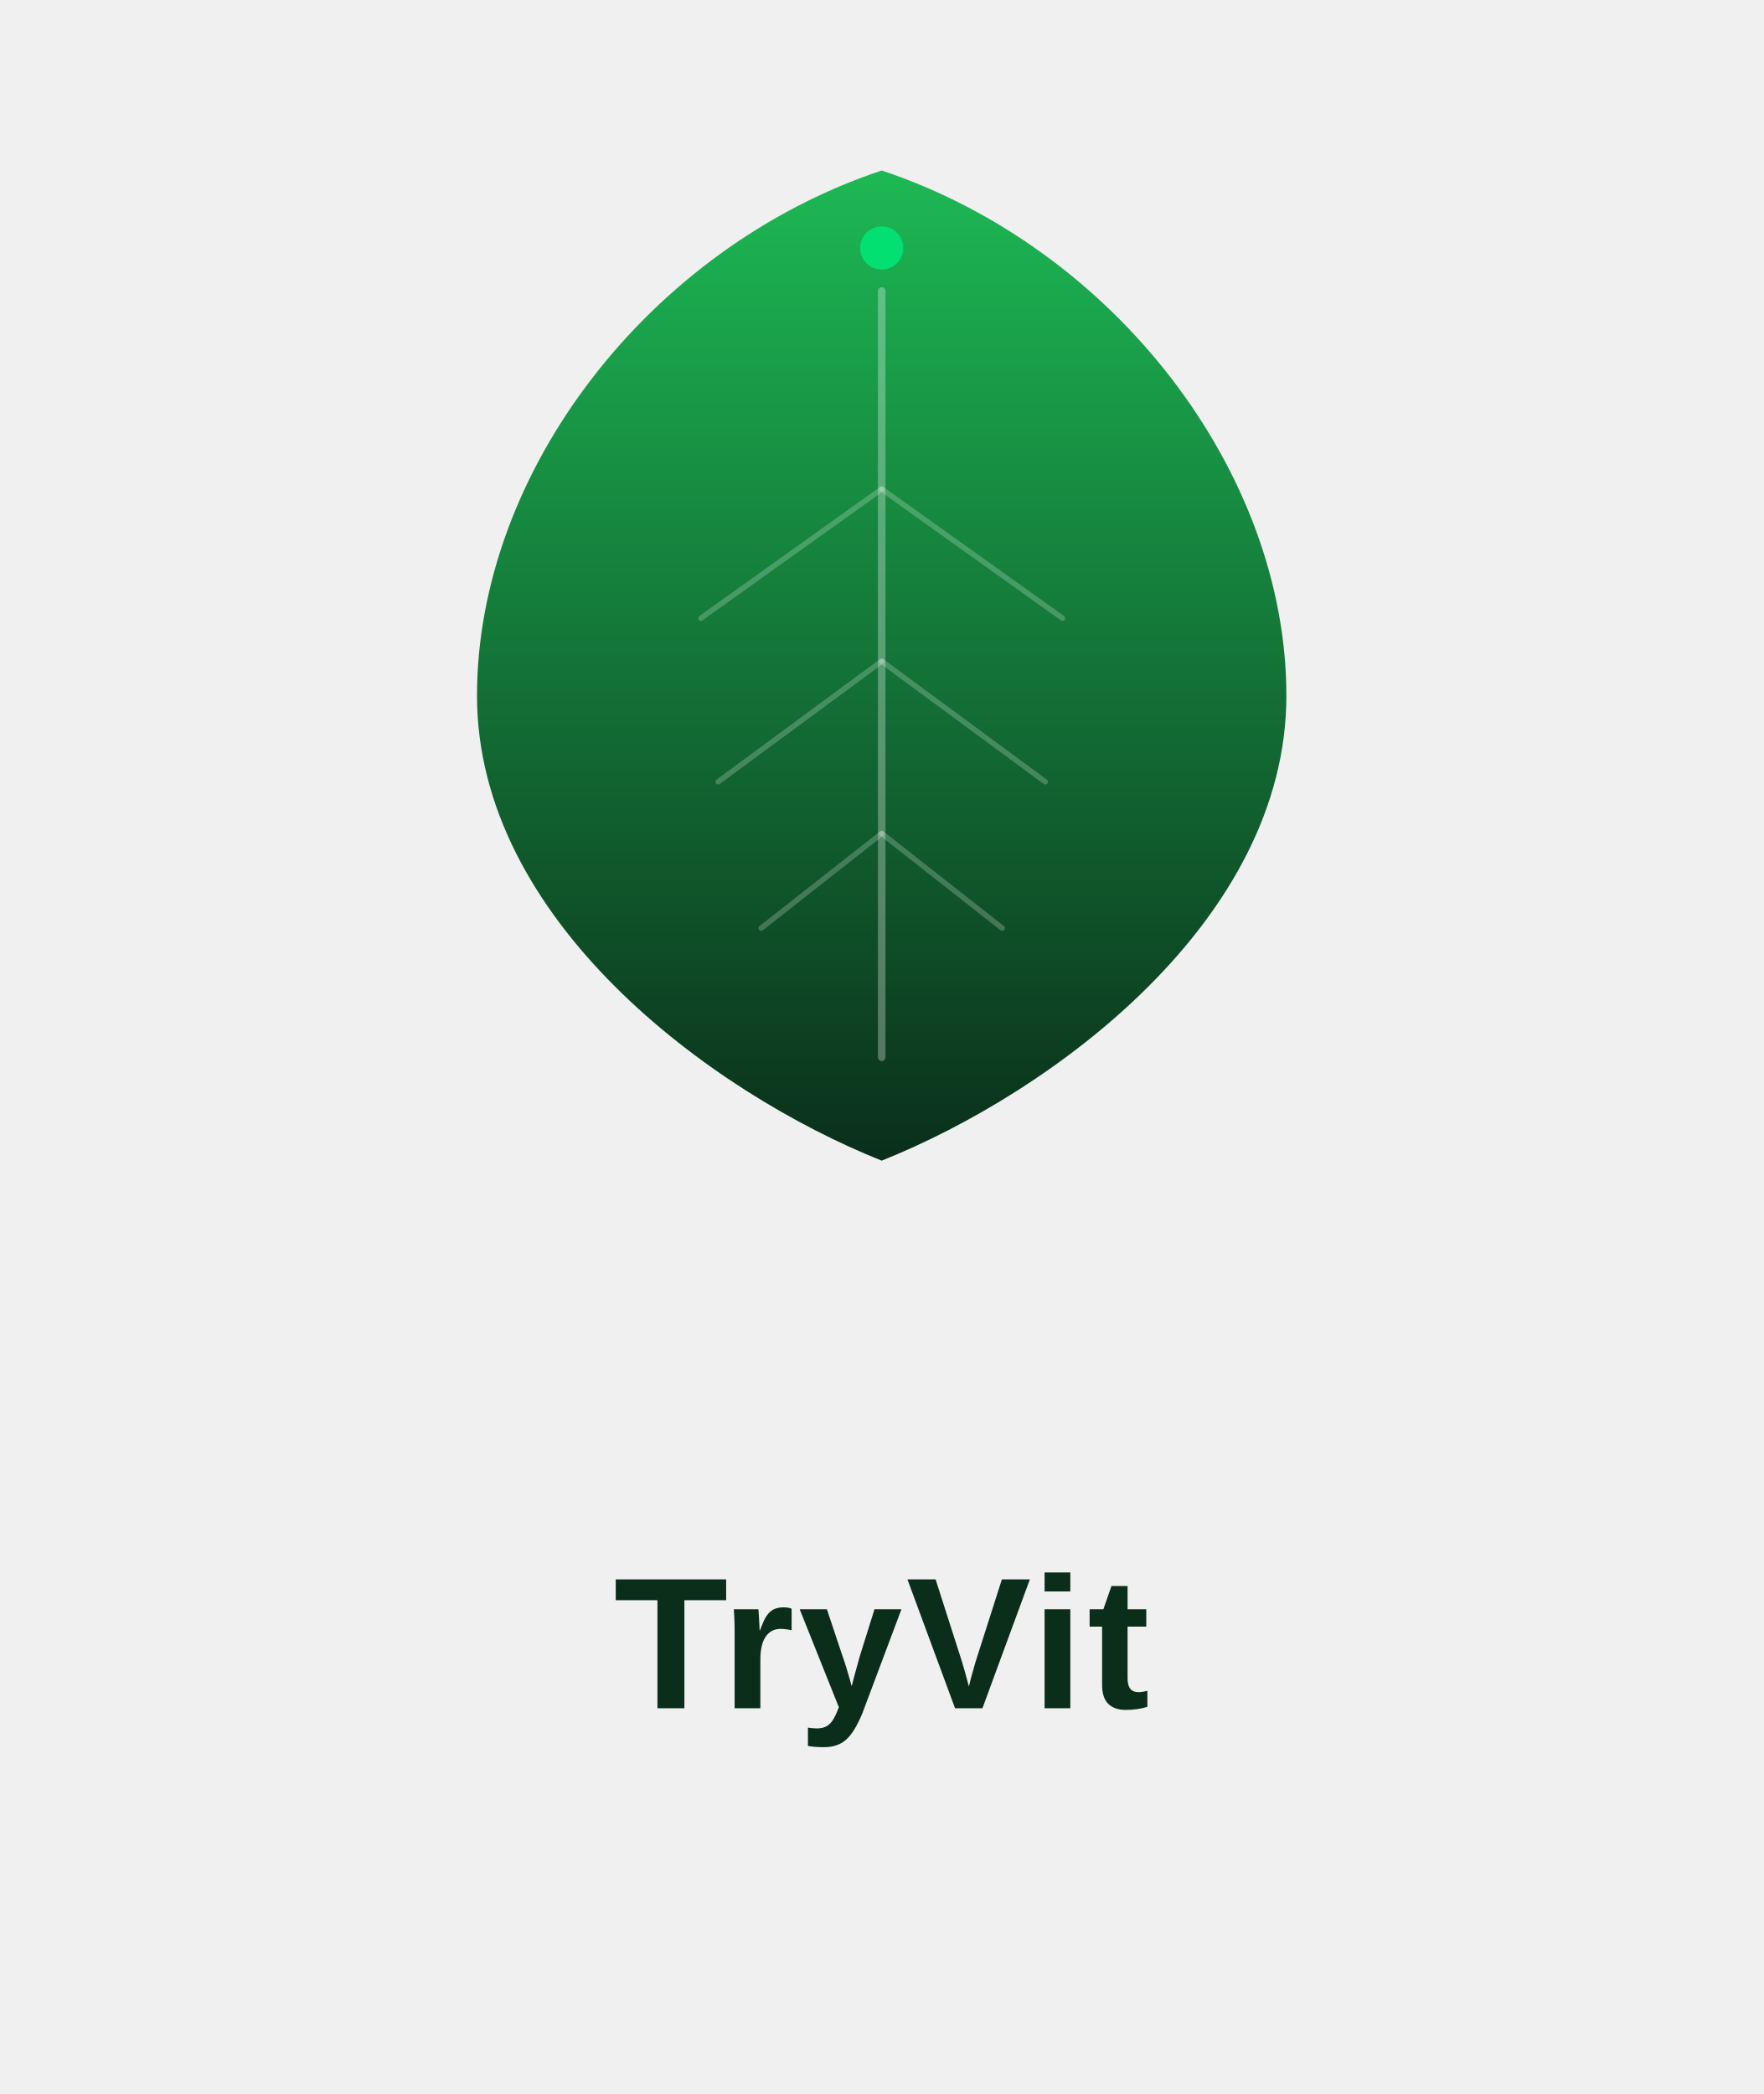
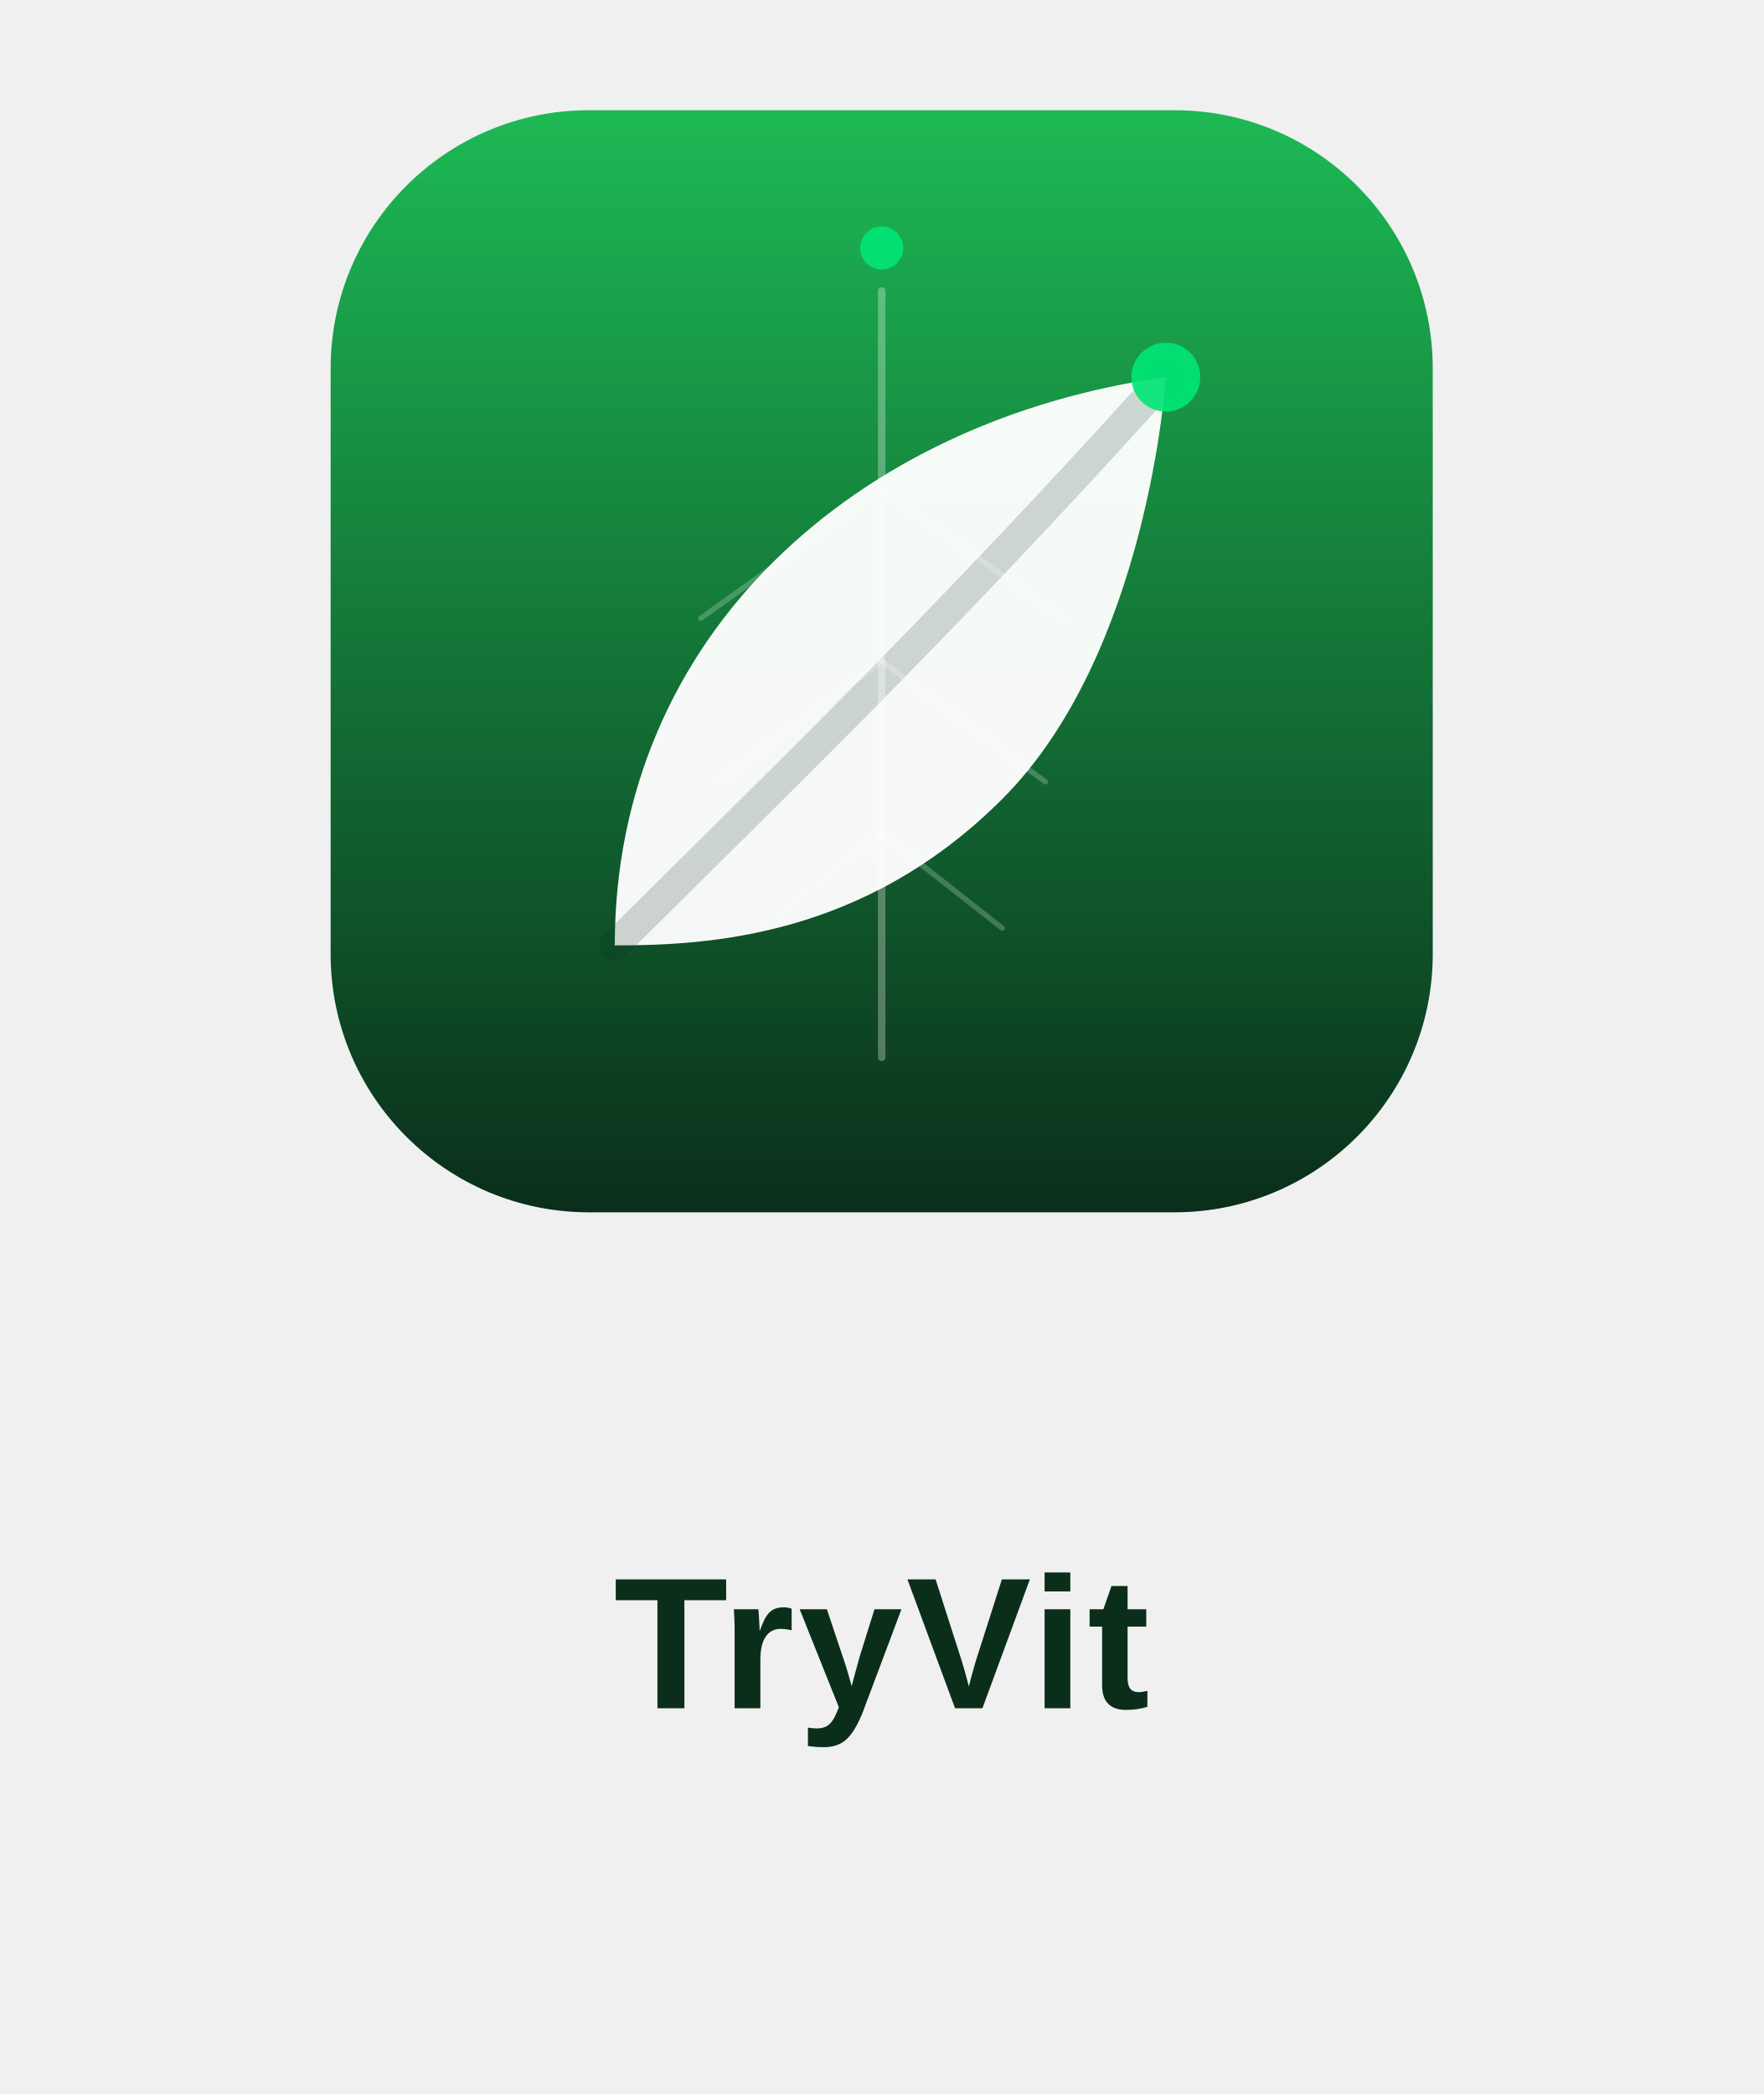
<svg xmlns="http://www.w3.org/2000/svg" viewBox="0 0 320 380" role="img" aria-label="TryVit">
  <defs>
    <linearGradient id="brand-fill" x1="0" y1="0" x2="0" y2="1">
      <stop offset="0%" stop-color="#1DB954" />
      <stop offset="100%" stop-color="#0A2E1A" />
    </linearGradient>
  </defs>
  <svg x="60" y="20" width="200" height="200" viewBox="0 0 512 512">
-     <path d="M 256 28 C 364 64, 444 168, 444 272 C 444 376, 336 456, 256 488 C 176 456, 68 376, 68 272 C 68 168, 148 64, 256 28 Z" fill="url(#brand-fill)" />
+     <rect x="0" y="0" width="512" height="512" rx="120" ry="120" fill="url(#brand-fill)" />
+     <path d="M 132 388 C 132 244, 244 144, 388 124 C 388 124, 380 252, 312 320 C 248 384, 176 388, 132 388 Z" fill="#ffffff" fill-opacity="0.96" />
+     <path d="M 132 388 C 200 320, 280 244, 388 124" stroke="#0A2E1A" stroke-width="14" stroke-linecap="round" fill="none" opacity="0.18" />
+     <circle cx="388" cy="124" r="16" fill="#00E676" opacity="0.90" />
    <line x1="256" y1="84" x2="256" y2="440" stroke="#ffffff" stroke-width="3.5" opacity="0.30" stroke-linecap="round" />
    <line x1="256" y1="176" x2="172" y2="236" stroke="#ffffff" stroke-width="2.5" opacity="0.22" stroke-linecap="round" />
    <line x1="256" y1="176" x2="340" y2="236" stroke="#ffffff" stroke-width="2.5" opacity="0.22" stroke-linecap="round" />
    <line x1="256" y1="256" x2="180" y2="312" stroke="#ffffff" stroke-width="2.5" opacity="0.22" stroke-linecap="round" />
    <line x1="256" y1="256" x2="332" y2="312" stroke="#ffffff" stroke-width="2.5" opacity="0.22" stroke-linecap="round" />
    <line x1="256" y1="336" x2="200" y2="380" stroke="#ffffff" stroke-width="2.5" opacity="0.22" stroke-linecap="round" />
    <line x1="256" y1="336" x2="312" y2="380" stroke="#ffffff" stroke-width="2.5" opacity="0.22" stroke-linecap="round" />
    <circle cx="256" cy="64" r="10" fill="#00E676" opacity="0.90" />
  </svg>
  <text x="160" y="310" text-anchor="middle" font-family="'Segoe UI', system-ui, -apple-system, BlinkMacSystemFont, 'Helvetica Neue', Arial, sans-serif" font-size="34" font-weight="700" fill="#0A2E1A" letter-spacing="0.02em">TryVit</text>
</svg>
